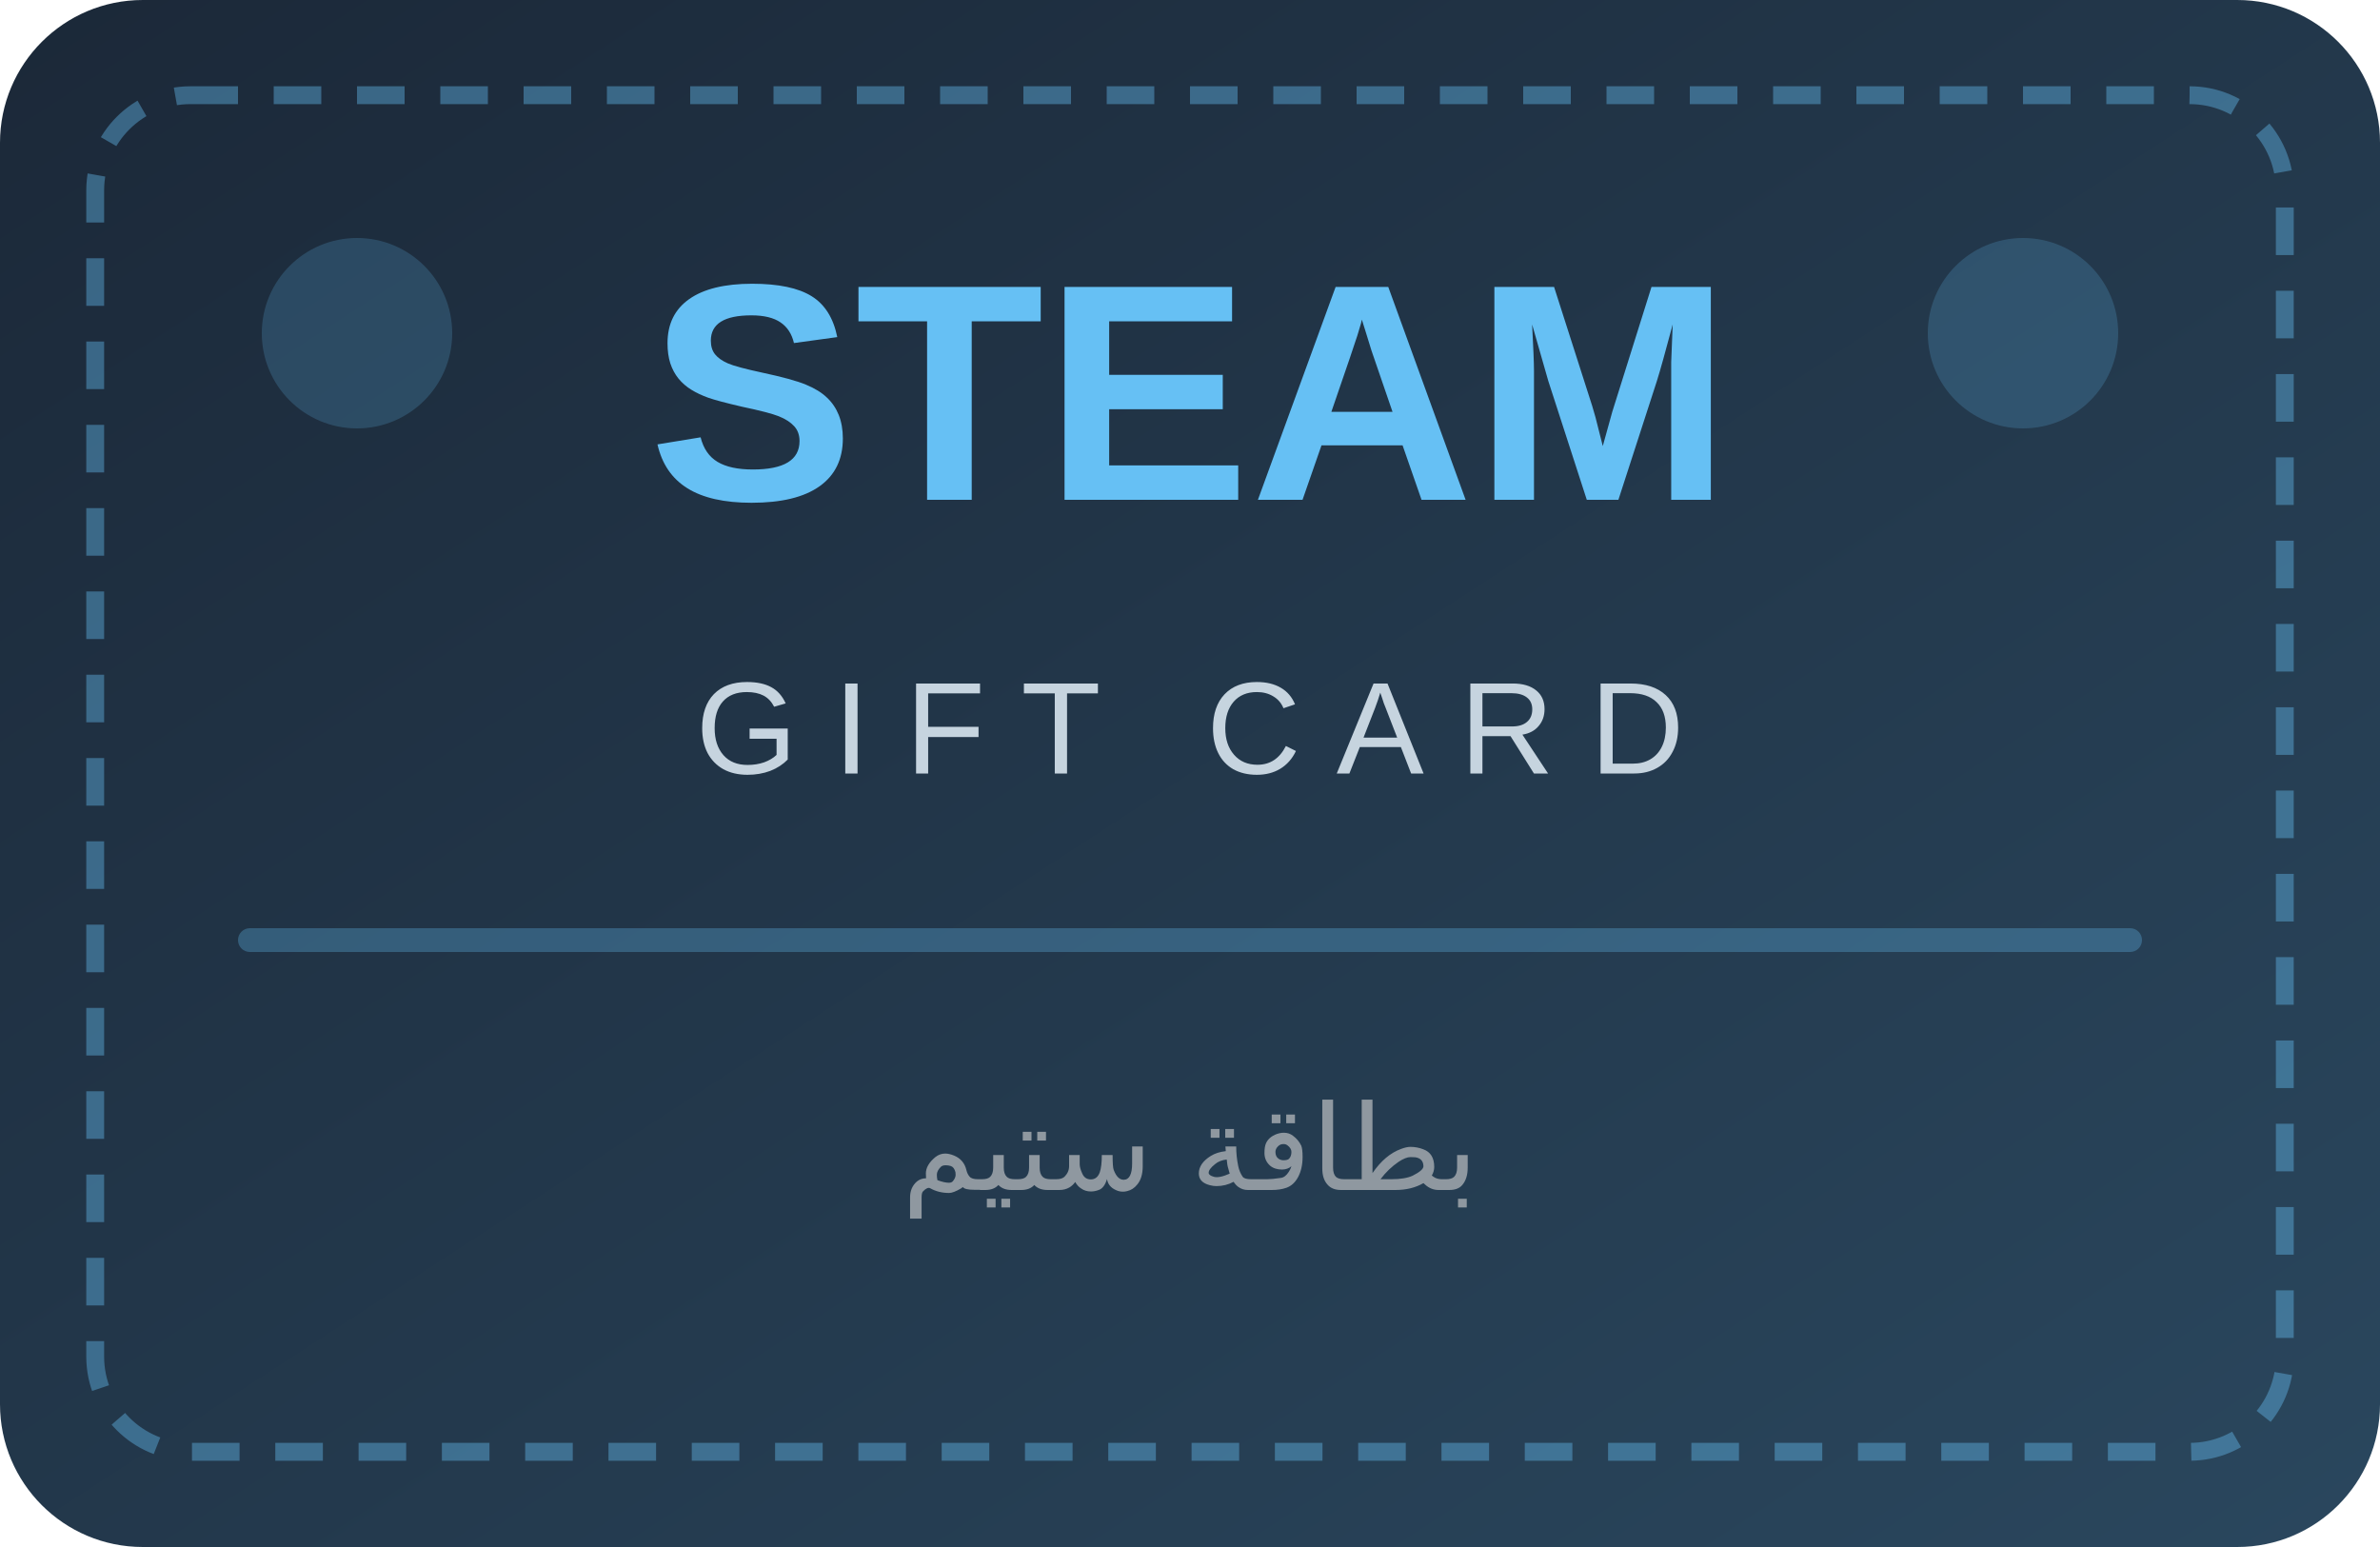
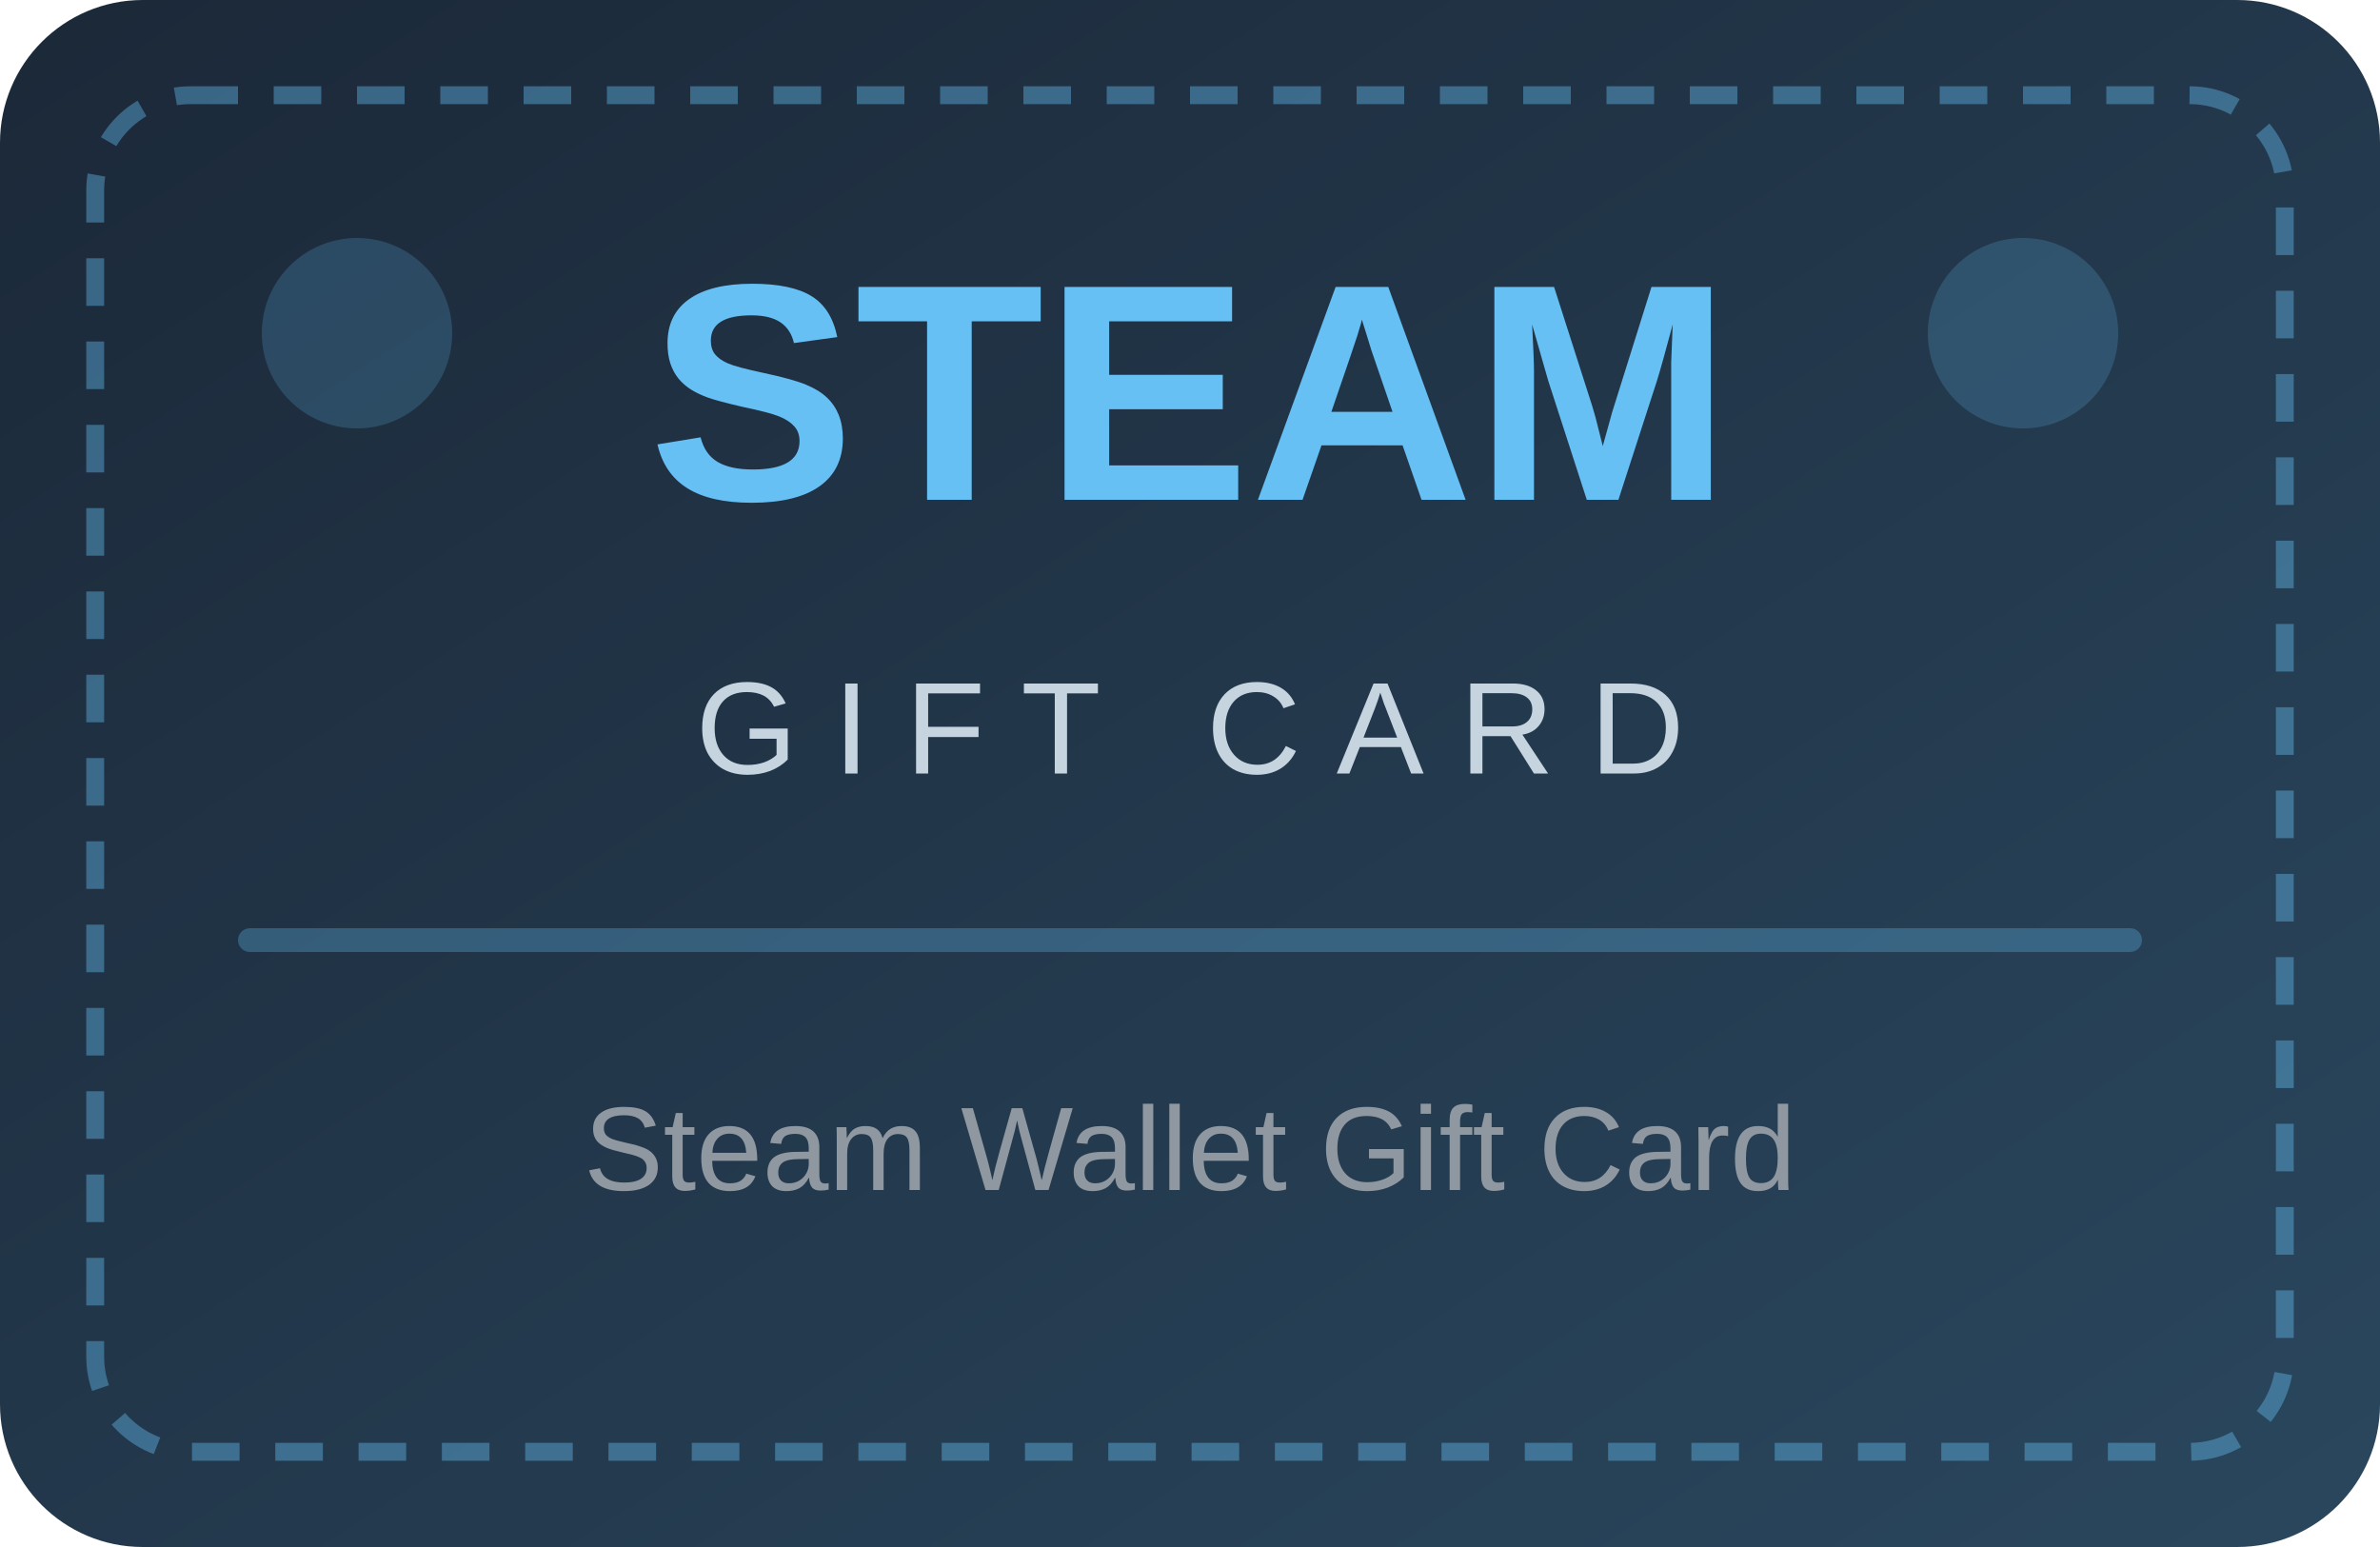
<svg xmlns="http://www.w3.org/2000/svg" viewBox="0 0 200 130" width="200" height="130">
  <defs>
    <linearGradient id="bg" x1="0%" y1="0%" x2="100%" y2="100%">
      <stop offset="0%" style="stop-color:#1b2838" />
      <stop offset="100%" style="stop-color:#2a475e" />
    </linearGradient>
  </defs>
  <rect width="200" height="130" rx="12" fill="url(#bg)" />
  <rect x="8" y="8" width="184" height="114" rx="8" fill="none" stroke="#66c0f4" stroke-width="1.5" stroke-dasharray="4,3" opacity="0.4" />
  <text x="100" y="42" text-anchor="middle" font-family="Arial,sans-serif" font-size="26" font-weight="bold" fill="#66c0f4">STEAM</text>
  <text x="100" y="65" text-anchor="middle" font-family="Arial,sans-serif" font-size="11" fill="#c6d4df" letter-spacing="3">GIFT CARD</text>
  <rect x="20" y="78" width="160" height="2" rx="1" fill="#66c0f4" opacity="0.3" />
-   <text x="100" y="100" text-anchor="middle" font-family="Arial,sans-serif" font-size="10" fill="#8f98a0">بطاقة ستيم</text>
+   <text x="100" y="100" text-anchor="middle" font-family="Arial,sans-serif" font-size="10" fill="#8f98a0">Steam Wallet Gift Card</text>
  <circle cx="30" cy="28" r="8" fill="#66c0f4" opacity="0.2" />
  <circle cx="170" cy="28" r="8" fill="#66c0f4" opacity="0.2" />
</svg>
